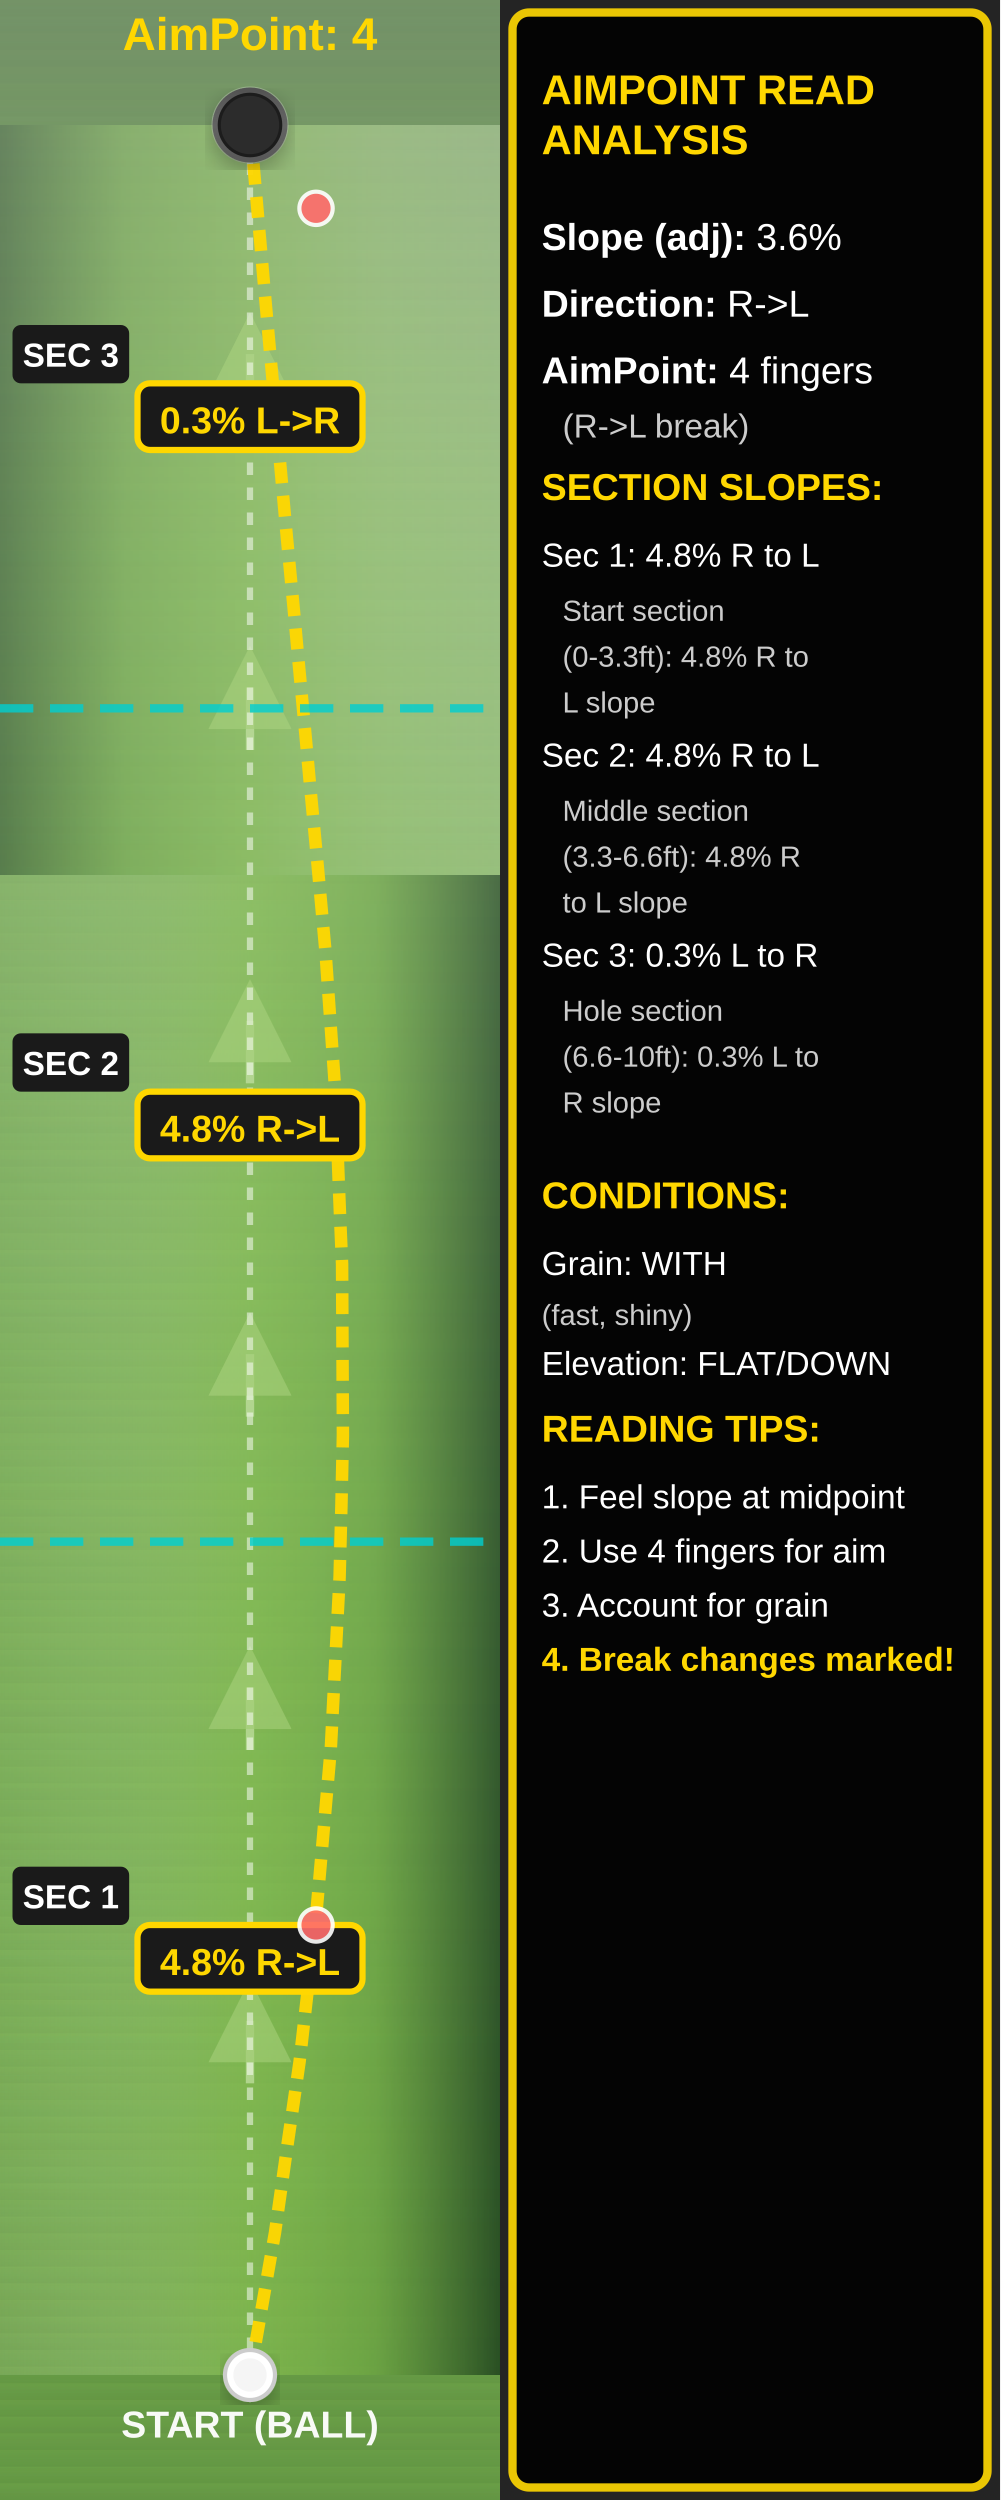
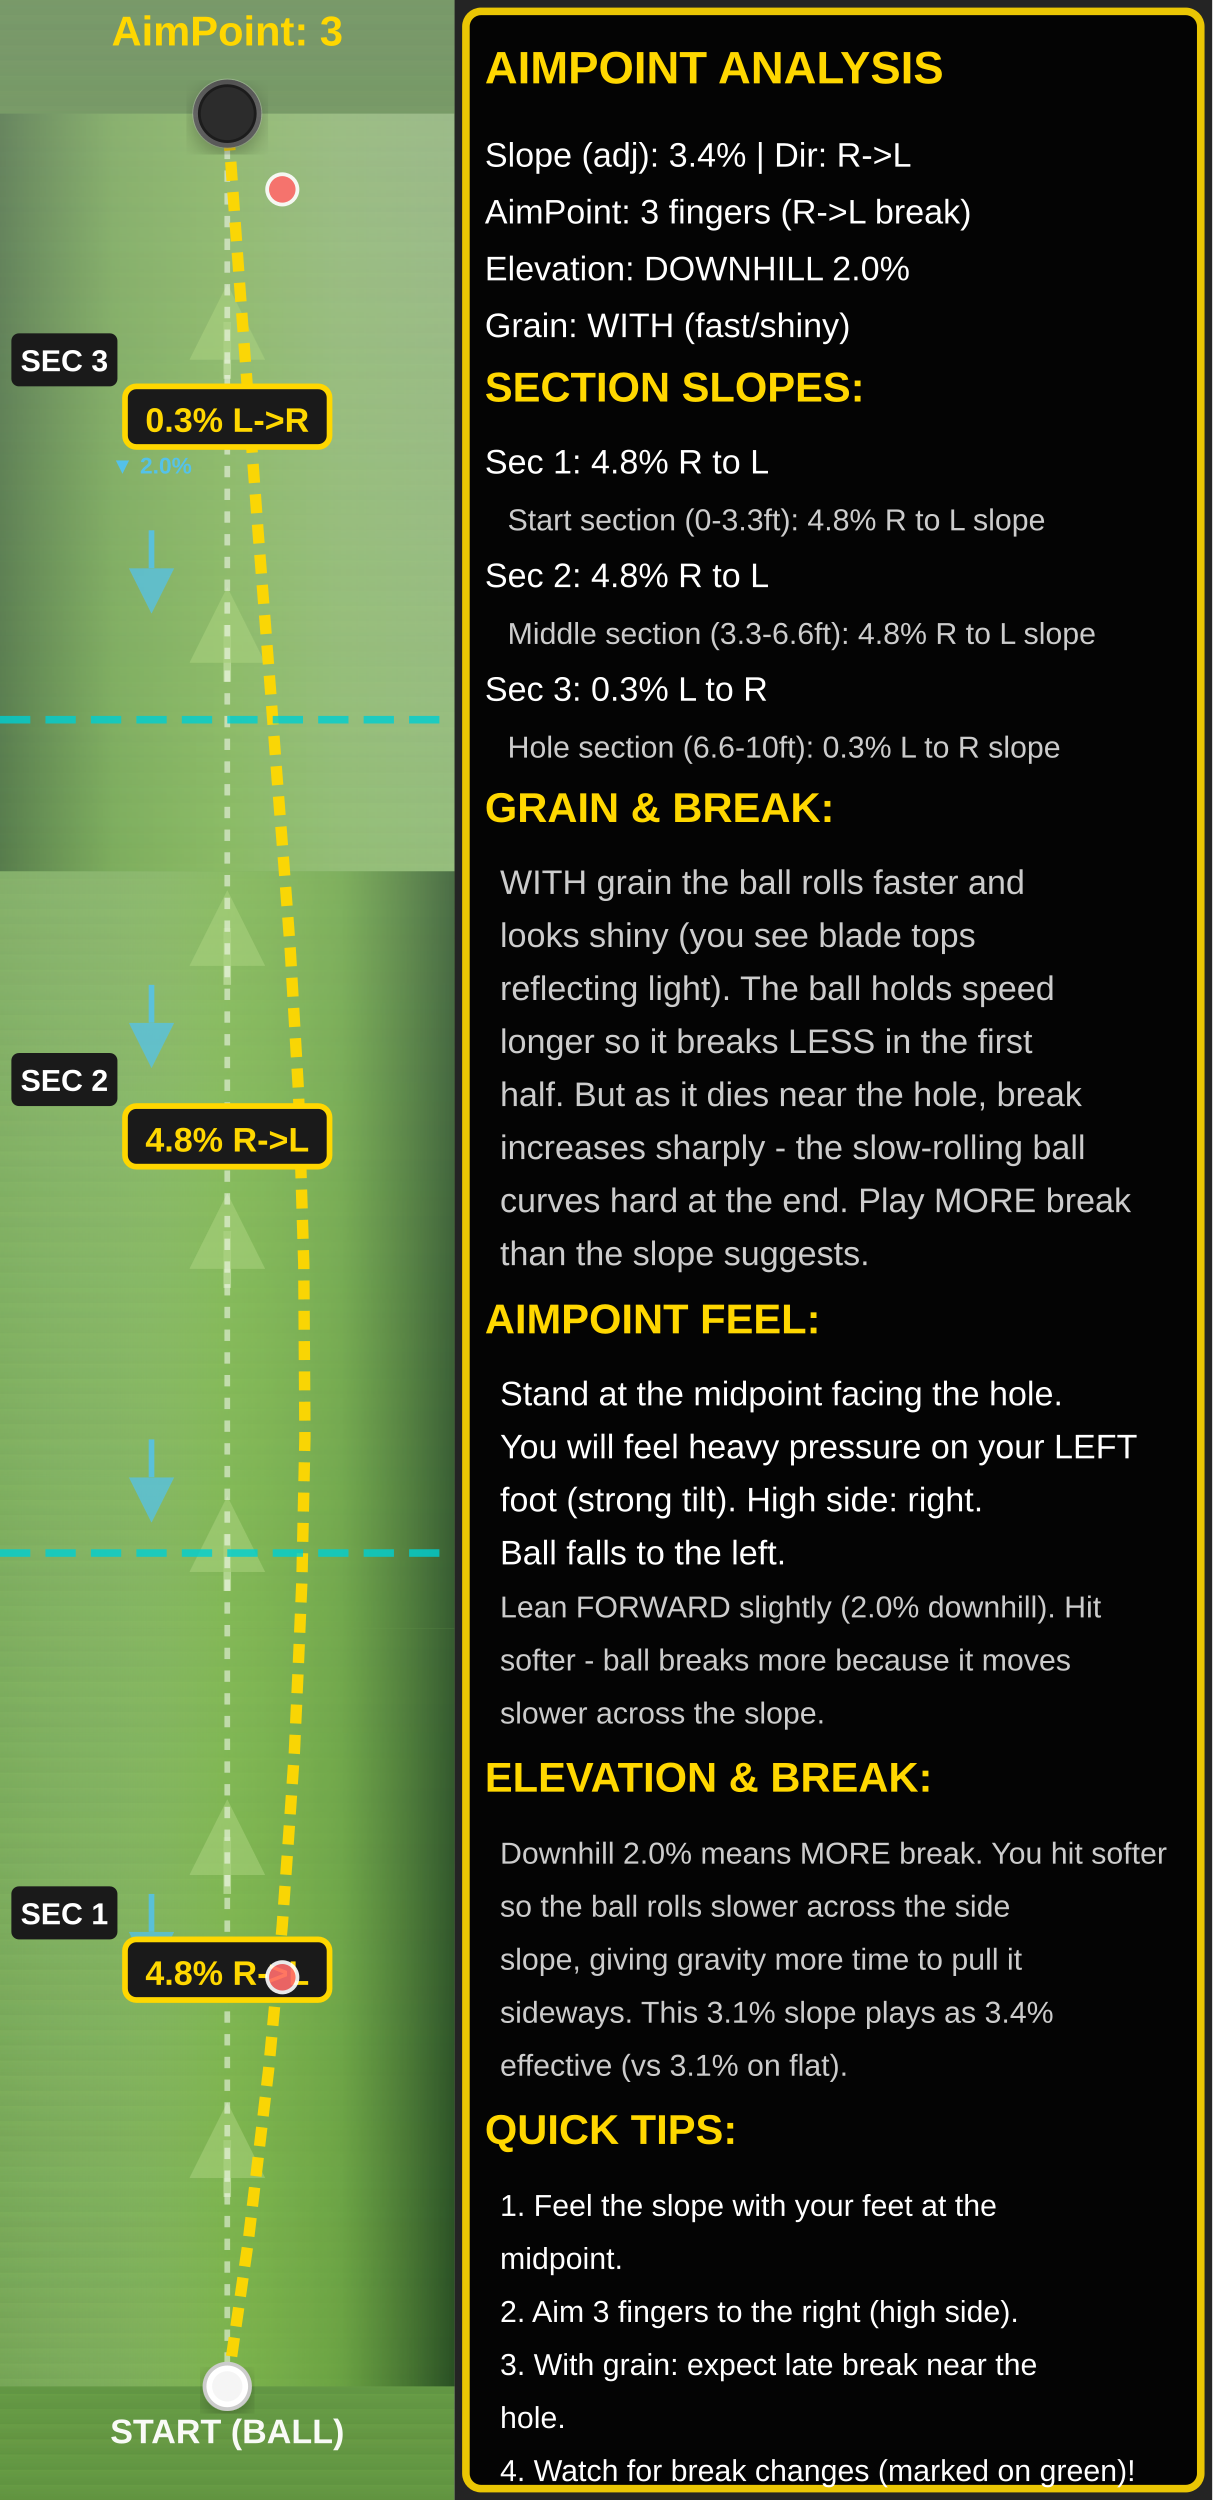
- <svg xmlns="http://www.w3.org/2000/svg" width="240" height="600">
+ <svg xmlns="http://www.w3.org/2000/svg" width="320" height="660">
  <defs>
    <linearGradient id="baseGreen" x1="0%" y1="0%" x2="0%" y2="100%">
      <stop offset="0%" style="stop-color:#689F38;stop-opacity:1" />
      <stop offset="50%" style="stop-color:#558B2F;stop-opacity:1" />
      <stop offset="100%" style="stop-color:#4A7C27;stop-opacity:1" />
    </linearGradient>
    <linearGradient id="grainGradient" x1="0%" y1="0%" x2="0%" y2="100%">
      <stop offset="0%" style="stop-color:#E8F5E9;stop-opacity:0.6" />
      <stop offset="30%" style="stop-color:#C8E6C9;stop-opacity:0.5" />
      <stop offset="60%" style="stop-color:#A5D6A7;stop-opacity:0.35" />
      <stop offset="100%" style="stop-color:#81C784;stop-opacity:0.2" />
    </linearGradient>
    <linearGradient id="elevationGradient" x1="0%" y1="0%" x2="0%" y2="100%">
-       <stop offset="0%" style="stop-color:#1B3D14;stop-opacity:1.0" />
-       <stop offset="20%" style="stop-color:#4A7C27;stop-opacity:0.85" />
-       <stop offset="50%" style="stop-color:#689F38;stop-opacity:0.6" />
-       <stop offset="80%" style="stop-color:#8BC34A;stop-opacity:0.4" />
-       <stop offset="100%" style="stop-color:#AED581;stop-opacity:0.3" />
+       <stop offset="0%" style="stop-color:#1B3D14;stop-opacity:0.83" />
+       <stop offset="50%" style="stop-color:#689F38;stop-opacity:0.54" />
+       <stop offset="100%" style="stop-color:#AED581;stop-opacity:0.25" />
    </linearGradient>
    <linearGradient id="breakGradientSec1" x1="0%" y1="0%" x2="100%" y2="0%">
      <stop offset="0%" style="stop-color:#C5E1A5;stop-opacity:0.2" />
      <stop offset="25%" style="stop-color:#AED581;stop-opacity:0.36" />
      <stop offset="50%" style="stop-color:#8BC34A;stop-opacity:0.6" />
      <stop offset="75%" style="stop-color:#689F38;stop-opacity:0.8" />
      <stop offset="100%" style="stop-color:#1B3D14;stop-opacity:1.0" />
    </linearGradient>
    <linearGradient id="breakGradientSec2" x1="0%" y1="0%" x2="100%" y2="0%">
      <stop offset="0%" style="stop-color:#C5E1A5;stop-opacity:0.2" />
      <stop offset="25%" style="stop-color:#AED581;stop-opacity:0.36" />
      <stop offset="50%" style="stop-color:#8BC34A;stop-opacity:0.6" />
      <stop offset="75%" style="stop-color:#689F38;stop-opacity:0.8" />
      <stop offset="100%" style="stop-color:#1B3D14;stop-opacity:1.0" />
    </linearGradient>
    <linearGradient id="breakGradientSec3" x1="0%" y1="0%" x2="100%" y2="0%">
      <stop offset="0%" style="stop-color:#1B3D14;stop-opacity:0.72" />
      <stop offset="25%" style="stop-color:#689F38;stop-opacity:0.642" />
      <stop offset="50%" style="stop-color:#8BC34A;stop-opacity:0.565" />
      <stop offset="75%" style="stop-color:#AED581;stop-opacity:0.488" />
      <stop offset="100%" style="stop-color:#C5E1A5;stop-opacity:0.41" />
    </linearGradient>
    <linearGradient id="holeGrainGradient" x1="50%" y1="0%" x2="50%" y2="100%">
      <stop offset="0%" style="stop-color:#FFFFFF;stop-opacity:0.3" />
      <stop offset="50%" style="stop-color:#CCCCCC;stop-opacity:0.5" />
      <stop offset="100%" style="stop-color:#999999;stop-opacity:0.6" />
    </linearGradient>
    <filter id="shadow">
      <feDropShadow dx="0" dy="2" stdDeviation="3" flood-opacity="0.3" />
    </filter>
    <marker id="arrowhead-grain" markerWidth="10" markerHeight="10" refX="5" refY="5" orient="auto">
      <polygon points="0,0 10,5 0,10" fill="#AED581" opacity="0.7" />
    </marker>
+     <marker id="arrowhead-elev-up" markerWidth="8" markerHeight="8" refX="4" refY="8" orient="0">
+       <polygon points="4,0 8,8 0,8" fill="#FFA726" opacity="0.85" />
+     </marker>
+     <marker id="arrowhead-elev-down" markerWidth="8" markerHeight="8" refX="4" refY="0" orient="0">
+       <polygon points="0,0 8,0 4,8" fill="#4FC3F7" opacity="0.85" />
+     </marker>
    <pattern id="grassTexture" x="0" y="0" width="4" height="4" patternUnits="userSpaceOnUse">
      <rect width="4" height="4" fill="url(#baseGreen)" opacity="0.95" />
      <line x1="0" y1="2" x2="4" y2="2" stroke="#5A9B3F" stroke-width="0.5" opacity="0.3" />
    </pattern>
  </defs>
-   <rect width="120" height="600" fill="url(#baseGreen)" />
-   <rect width="120" height="600" fill="url(#grassTexture)" opacity="0.3" />
-   <rect width="120" height="600" fill="url(#elevationGradient)" opacity="0.7" />
-   <rect x="0" y="390.0" width="120" height="180.0" fill="url(#breakGradientSec1)" opacity="1.0" />
-   <rect x="0" y="210.0" width="120" height="180.0" fill="url(#breakGradientSec2)" opacity="1.0" />
-   <rect x="0" y="30" width="120" height="180.0" fill="url(#breakGradientSec3)" opacity="1.0" />
-   <rect width="120" height="600" fill="url(#grainGradient)" opacity="0.6" />
+   <rect width="120" height="660" fill="url(#baseGreen)" />
+   <rect width="120" height="660" fill="url(#grassTexture)" opacity="0.3" />
+   <rect width="120" height="660" fill="url(#elevationGradient)" opacity="0.7" />
+   <rect x="0" y="430.0" width="120" height="200.0" fill="url(#breakGradientSec1)" opacity="1.0" />
+   <rect x="0" y="230.0" width="120" height="200.0" fill="url(#breakGradientSec2)" opacity="1.0" />
+   <rect x="0" y="30" width="120" height="200.0" fill="url(#breakGradientSec3)" opacity="1.0" />
+   <rect width="120" height="660" fill="url(#grainGradient)" opacity="0.6" />
  <line x1="60.0" y1="100" x2="60.0" y2="85" stroke="#C5E1A5" stroke-width="2" opacity="0.7" marker-end="url(#arrowhead-grain)" />
  <line x1="60.0" y1="180" x2="60.0" y2="165" stroke="#C5E1A5" stroke-width="2" opacity="0.7" marker-end="url(#arrowhead-grain)" />
  <line x1="60.0" y1="260" x2="60.0" y2="245" stroke="#C5E1A5" stroke-width="2" opacity="0.7" marker-end="url(#arrowhead-grain)" />
  <line x1="60.0" y1="340" x2="60.0" y2="325" stroke="#C5E1A5" stroke-width="2" opacity="0.7" marker-end="url(#arrowhead-grain)" />
  <line x1="60.0" y1="420" x2="60.0" y2="405" stroke="#C5E1A5" stroke-width="2" opacity="0.7" marker-end="url(#arrowhead-grain)" />
  <line x1="60.0" y1="500" x2="60.0" y2="485" stroke="#C5E1A5" stroke-width="2" opacity="0.7" marker-end="url(#arrowhead-grain)" />
-   <line x1="60.0" y1="570" x2="60.0" y2="30.0" stroke="#FFFFFF" stroke-width="1.5" stroke-dasharray="3,3" opacity="0.5" />
-   <path d="M 60.0 570.0 C 62.0 558.7, 64.0 547.1, 66.0 535.8 C 67.9 522.3, 69.9 508.3, 71.9 494.8 C 73.2 483.5, 74.5 471.9, 75.8 460.6 C 77.0 447.1, 78.2 433.2, 79.4 419.6 C 80.1 406.1, 80.8 392.1, 81.5 378.6 C 81.8 367.3, 82.1 355.7, 82.3 344.4 C 82.2 330.9, 82.2 317.0, 82.1 303.4 C 81.5 289.9, 81.0 275.9, 80.5 262.4 C 79.7 251.1, 78.9 239.5, 78.1 228.2 C 76.9 214.7, 75.6 200.7, 74.3 187.2 C 73.1 173.7, 71.7 159.7, 70.5 146.2 C 69.4 134.9, 68.3 123.3, 67.3 112.0 C 66.1 98.5, 64.8 84.5, 63.6 71.0 C 62.4 57.5, 61.2 43.5, 60.0 30.0" stroke="#FFD700" stroke-width="3" fill="none" stroke-dasharray="5,3" opacity="0.95" />
-   <line x1="0" y1="370.0" x2="120" y2="370.0" stroke="#00CED1" stroke-width="2" opacity="0.8" stroke-dasharray="8,4" />
-   <line x1="0" y1="170.0" x2="120" y2="170.0" stroke="#00CED1" stroke-width="2" opacity="0.8" stroke-dasharray="8,4" />
-   <rect x="3" y="448.0" width="28" height="14" fill="#1A1A1A" rx="2" />
-   <text x="17" y="458.0" font-family="Arial, sans-serif" font-size="8" fill="#FFFFFF" text-anchor="middle" font-weight="bold">SEC 1</text>
-   <rect x="33.0" y="462.0" width="54" height="16" fill="#1A1A1A" rx="3" stroke="#FFD700" stroke-width="1.5" />
-   <text x="60.0" y="474.0" font-family="Arial, sans-serif" font-size="9" fill="#FFD700" text-anchor="middle" font-weight="bold">4.8% R-&gt;L</text>
-   <rect x="3" y="248.0" width="28" height="14" fill="#1A1A1A" rx="2" />
-   <text x="17" y="258.0" font-family="Arial, sans-serif" font-size="8" fill="#FFFFFF" text-anchor="middle" font-weight="bold">SEC 2</text>
-   <rect x="33.0" y="262.0" width="54" height="16" fill="#1A1A1A" rx="3" stroke="#FFD700" stroke-width="1.5" />
-   <text x="60.0" y="274.0" font-family="Arial, sans-serif" font-size="9" fill="#FFD700" text-anchor="middle" font-weight="bold">4.8% R-&gt;L</text>
-   <rect x="3" y="78.0" width="28" height="14" fill="#1A1A1A" rx="2" />
-   <text x="17" y="88.0" font-family="Arial, sans-serif" font-size="8" fill="#FFFFFF" text-anchor="middle" font-weight="bold">SEC 3</text>
-   <rect x="33.0" y="92.0" width="54" height="16" fill="#1A1A1A" rx="3" stroke="#FFD700" stroke-width="1.5" />
-   <text x="60.0" y="104.0" font-family="Arial, sans-serif" font-size="9" fill="#FFD700" text-anchor="middle" font-weight="bold">0.3% L-&gt;R</text>
-   <circle cx="75.847" cy="462" r="4" fill="#FF6B6B" opacity="0.9" stroke="#FFFFFF" stroke-width="1" />
-   <circle cx="75.847" cy="50" r="4" fill="#FF6B6B" opacity="0.9" stroke="#FFFFFF" stroke-width="1" />
-   <text x="60.0" y="12" font-family="Arial, sans-serif" font-size="11" fill="#FFD700" text-anchor="middle" font-weight="bold">AimPoint: 4</text>
+   <line x1="60.0" y1="580" x2="60.0" y2="565" stroke="#C5E1A5" stroke-width="2" opacity="0.7" marker-end="url(#arrowhead-grain)" />
+   <line x1="40.0" y1="140" x2="40.0" y2="150" stroke="#4FC3F7" stroke-width="1.5" opacity="0.80" marker-end="url(#arrowhead-elev-down)" />
+   <line x1="40.0" y1="260" x2="40.0" y2="270" stroke="#4FC3F7" stroke-width="1.5" opacity="0.80" marker-end="url(#arrowhead-elev-down)" />
+   <line x1="40.0" y1="380" x2="40.0" y2="390" stroke="#4FC3F7" stroke-width="1.5" opacity="0.80" marker-end="url(#arrowhead-elev-down)" />
+   <line x1="40.0" y1="500" x2="40.0" y2="510" stroke="#4FC3F7" stroke-width="1.5" opacity="0.80" marker-end="url(#arrowhead-elev-down)" />
+   <text x="40.0" y="125" font-family="Arial, sans-serif" font-size="6" fill="#4FC3F7" text-anchor="middle" font-weight="bold" opacity="0.9">▼ 2.0%</text>
+   <line x1="60.0" y1="630" x2="60.0" y2="30.0" stroke="#FFFFFF" stroke-width="1.5" stroke-dasharray="3,3" opacity="0.5" />
+   <path d="M 60.0 630.0 C 61.8 617.5, 63.7 604.6, 65.5 592.0 C 67.3 577.0, 69.1 561.5, 70.9 546.5 C 72.1 533.9, 73.3 521.0, 74.5 508.5 C 75.6 493.4, 76.7 477.9, 77.7 462.9 C 78.4 447.9, 79.1 432.4, 79.7 417.3 C 80.0 404.8, 80.2 391.9, 80.5 379.4 C 80.4 364.3, 80.3 348.8, 80.2 333.8 C 79.7 318.8, 79.3 303.3, 78.8 288.2 C 78.1 275.7, 77.3 262.8, 76.6 250.3 C 75.5 235.2, 74.3 219.7, 73.1 204.7 C 72.0 189.6, 70.8 174.2, 69.6 159.1 C 68.6 146.6, 67.6 133.7, 66.7 121.1 C 65.6 106.1, 64.4 90.6, 63.3 75.6 C 62.2 60.5, 61.1 45.0, 60.0 30.0" stroke="#FFD700" stroke-width="3" fill="none" stroke-dasharray="5,3" opacity="0.95" />
+   <line x1="0" y1="410.0" x2="120" y2="410.0" stroke="#00CED1" stroke-width="2" opacity="0.8" stroke-dasharray="8,4" />
+   <line x1="0" y1="190.0" x2="120" y2="190.0" stroke="#00CED1" stroke-width="2" opacity="0.8" stroke-dasharray="8,4" />
+   <rect x="3" y="498.0" width="28" height="14" fill="#1A1A1A" rx="2" />
+   <text x="17" y="508.0" font-family="Arial, sans-serif" font-size="8" fill="#FFFFFF" text-anchor="middle" font-weight="bold">SEC 1</text>
+   <rect x="33.0" y="512.0" width="54" height="16" fill="#1A1A1A" rx="3" stroke="#FFD700" stroke-width="1.5" />
+   <text x="60.0" y="524.0" font-family="Arial, sans-serif" font-size="9" fill="#FFD700" text-anchor="middle" font-weight="bold">4.8% R-&gt;L</text>
+   <rect x="3" y="278.0" width="28" height="14" fill="#1A1A1A" rx="2" />
+   <text x="17" y="288.0" font-family="Arial, sans-serif" font-size="8" fill="#FFFFFF" text-anchor="middle" font-weight="bold">SEC 2</text>
+   <rect x="33.0" y="292.0" width="54" height="16" fill="#1A1A1A" rx="3" stroke="#FFD700" stroke-width="1.5" />
+   <text x="60.0" y="304.0" font-family="Arial, sans-serif" font-size="9" fill="#FFD700" text-anchor="middle" font-weight="bold">4.8% R-&gt;L</text>
+   <rect x="3" y="88.0" width="28" height="14" fill="#1A1A1A" rx="2" />
+   <text x="17" y="98.0" font-family="Arial, sans-serif" font-size="8" fill="#FFFFFF" text-anchor="middle" font-weight="bold">SEC 3</text>
+   <rect x="33.0" y="102.0" width="54" height="16" fill="#1A1A1A" rx="3" stroke="#FFD700" stroke-width="1.5" />
+   <text x="60.0" y="114.0" font-family="Arial, sans-serif" font-size="9" fill="#FFD700" text-anchor="middle" font-weight="bold">0.3% L-&gt;R</text>
+   <circle cx="74.526" cy="522" r="4" fill="#FF6B6B" opacity="0.9" stroke="#FFFFFF" stroke-width="1" />
+   <circle cx="74.526" cy="50" r="4" fill="#FF6B6B" opacity="0.9" stroke="#FFFFFF" stroke-width="1" />
+   <text x="60.0" y="12" font-family="Arial, sans-serif" font-size="11" fill="#FFD700" text-anchor="middle" font-weight="bold">AimPoint: 3</text>
  <circle cx="60.0" cy="30.0" r="9" fill="#1A1A1A" filter="url(#shadow)" />
  <circle cx="60.0" cy="30.0" r="7" fill="#2C2C2C" />
  <circle cx="60.0" cy="30.0" r="8.5" fill="none" stroke="url(#holeGrainGradient)" stroke-width="1.5" opacity="0.8" />
-   <circle cx="60.0" cy="570" r="6" fill="#FFFFFF" stroke="#CCCCCC" stroke-width="1" filter="url(#shadow)" />
-   <circle cx="60.0" cy="570" r="4" fill="#F5F5F5" />
-   <text x="60.0" y="585" font-family="Arial, sans-serif" font-size="9" fill="#FFFFFF" text-anchor="middle" font-weight="bold" opacity="0.95">START (BALL)</text>
-   <rect x="120" y="0" width="120" height="600" fill="#1A1A1A" opacity="0.95" />
-   <rect x="123" y="3" width="114" height="594" fill="#000000" opacity="0.9" rx="4" stroke="#FFD700" stroke-width="2" />
-   <text x="130" y="25" font-family="Arial, sans-serif" font-size="10" fill="#FFD700" font-weight="bold">AIMPOINT READ</text>
-   <text x="130" y="37" font-family="Arial, sans-serif" font-size="10" fill="#FFD700" font-weight="bold">ANALYSIS</text>
-   <text x="130" y="60" font-family="Arial, sans-serif" font-size="9" fill="#FFFFFF">
-     <tspan font-weight="bold">Slope (adj):</tspan> 3.6%</text>
-   <text x="130" y="76" font-family="Arial, sans-serif" font-size="9" fill="#FFFFFF">
-     <tspan font-weight="bold">Direction:</tspan> R-&gt;L</text>
-   <text x="130" y="92" font-family="Arial, sans-serif" font-size="9" fill="#FFFFFF">
-     <tspan font-weight="bold">AimPoint:</tspan> 4 fingers</text>
-   <text x="135" y="105" font-family="Arial, sans-serif" font-size="8" fill="#CCCCCC">(R-&gt;L break)</text>
-   <text x="130" y="120" font-family="Arial, sans-serif" font-size="9" fill="#FFD700" font-weight="bold">SECTION SLOPES:</text>
-   <text x="130" y="136" font-family="Arial, sans-serif" font-size="8" fill="#FFFFFF">Sec 1: 4.8% R to L</text>
-   <text x="135" y="149" font-family="Arial, sans-serif" font-size="7" fill="#CCCCCC">Start section</text>
-   <text x="135" y="160" font-family="Arial, sans-serif" font-size="7" fill="#CCCCCC">(0-3.3ft): 4.8% R to</text>
-   <text x="135" y="171" font-family="Arial, sans-serif" font-size="7" fill="#CCCCCC">L slope</text>
-   <text x="130" y="184" font-family="Arial, sans-serif" font-size="8" fill="#FFFFFF">Sec 2: 4.8% R to L</text>
-   <text x="135" y="197" font-family="Arial, sans-serif" font-size="7" fill="#CCCCCC">Middle section</text>
-   <text x="135" y="208" font-family="Arial, sans-serif" font-size="7" fill="#CCCCCC">(3.3-6.6ft): 4.8% R</text>
-   <text x="135" y="219" font-family="Arial, sans-serif" font-size="7" fill="#CCCCCC">to L slope</text>
-   <text x="130" y="232" font-family="Arial, sans-serif" font-size="8" fill="#FFFFFF">Sec 3: 0.3% L to R</text>
-   <text x="135" y="245" font-family="Arial, sans-serif" font-size="7" fill="#CCCCCC">Hole section</text>
-   <text x="135" y="256" font-family="Arial, sans-serif" font-size="7" fill="#CCCCCC">(6.6-10ft): 0.3% L to</text>
-   <text x="135" y="267" font-family="Arial, sans-serif" font-size="7" fill="#CCCCCC">R slope</text>
-   <text x="130" y="290" font-family="Arial, sans-serif" font-size="9" fill="#FFD700" font-weight="bold">CONDITIONS:</text>
-   <text x="130" y="306" font-family="Arial, sans-serif" font-size="8" fill="#FFFFFF">Grain: WITH</text>
-   <text x="130" y="318" font-family="Arial, sans-serif" font-size="7" fill="#CCCCCC">(fast, shiny)</text>
-   <text x="130" y="330" font-family="Arial, sans-serif" font-size="8" fill="#FFFFFF">Elevation: FLAT/DOWN</text>
-   <text x="130" y="346" font-family="Arial, sans-serif" font-size="9" fill="#FFD700" font-weight="bold">READING TIPS:</text>
-   <text x="130" y="362" font-family="Arial, sans-serif" font-size="8" fill="#FFFFFF" font-weight="normal">1. Feel slope at midpoint</text>
-   <text x="130" y="375" font-family="Arial, sans-serif" font-size="8" fill="#FFFFFF" font-weight="normal">2. Use 4 fingers for aim</text>
-   <text x="130" y="388" font-family="Arial, sans-serif" font-size="8" fill="#FFFFFF" font-weight="normal">3. Account for grain</text>
-   <text x="130" y="401" font-family="Arial, sans-serif" font-size="8" fill="#FFD700" font-weight="bold">4. Break changes marked!</text>
+   <circle cx="60.0" cy="630" r="6" fill="#FFFFFF" stroke="#CCCCCC" stroke-width="1" filter="url(#shadow)" />
+   <circle cx="60.0" cy="630" r="4" fill="#F5F5F5" />
+   <text x="60.0" y="645" font-family="Arial, sans-serif" font-size="9" fill="#FFFFFF" text-anchor="middle" font-weight="bold" opacity="0.95">START (BALL)</text>
+   <rect x="120" y="0" width="200" height="660" fill="#1A1A1A" opacity="0.95" />
+   <rect x="123" y="3" width="194" height="654" fill="#000000" opacity="0.9" rx="4" stroke="#FFD700" stroke-width="2" />
+   <text x="128" y="22" font-family="Arial, sans-serif" font-size="12" fill="#FFD700" font-weight="bold">AIMPOINT ANALYSIS</text>
+   <text x="128" y="44" font-family="Arial, sans-serif" font-size="9" fill="#FFFFFF">Slope (adj): 3.4%  |  Dir: R-&gt;L</text>
+   <text x="128" y="59" font-family="Arial, sans-serif" font-size="9" fill="#FFFFFF">AimPoint: 3 fingers (R-&gt;L break)</text>
+   <text x="128" y="74" font-family="Arial, sans-serif" font-size="9" fill="#FFFFFF">Elevation: DOWNHILL 2.0%</text>
+   <text x="128" y="89" font-family="Arial, sans-serif" font-size="9" fill="#FFFFFF">Grain: WITH (fast/shiny)</text>
+   <text x="128" y="106" font-family="Arial, sans-serif" font-size="11" fill="#FFD700" font-weight="bold">SECTION SLOPES:</text>
+   <text x="128" y="125" font-family="Arial, sans-serif" font-size="9" fill="#FFFFFF">Sec 1: 4.8% R to L</text>
+   <text x="134" y="140" font-family="Arial, sans-serif" font-size="8" fill="#CCCCCC">Start section (0-3.3ft): 4.8% R to L slope</text>
+   <text x="128" y="155" font-family="Arial, sans-serif" font-size="9" fill="#FFFFFF">Sec 2: 4.8% R to L</text>
+   <text x="134" y="170" font-family="Arial, sans-serif" font-size="8" fill="#CCCCCC">Middle section (3.3-6.6ft): 4.8% R to L slope</text>
+   <text x="128" y="185" font-family="Arial, sans-serif" font-size="9" fill="#FFFFFF">Sec 3: 0.3% L to R</text>
+   <text x="134" y="200" font-family="Arial, sans-serif" font-size="8" fill="#CCCCCC">Hole section (6.6-10ft): 0.3% L to R slope</text>
+   <text x="128" y="217" font-family="Arial, sans-serif" font-size="11" fill="#FFD700" font-weight="bold">GRAIN &amp; BREAK:</text>
+   <text x="132" y="236" font-family="Arial, sans-serif" font-size="9" fill="#CCCCCC">WITH grain the ball rolls faster and</text>
+   <text x="132" y="250" font-family="Arial, sans-serif" font-size="9" fill="#CCCCCC">looks shiny (you see blade tops</text>
+   <text x="132" y="264" font-family="Arial, sans-serif" font-size="9" fill="#CCCCCC">reflecting light). The ball holds speed</text>
+   <text x="132" y="278" font-family="Arial, sans-serif" font-size="9" fill="#CCCCCC">longer so it breaks LESS in the first</text>
+   <text x="132" y="292" font-family="Arial, sans-serif" font-size="9" fill="#CCCCCC">half. But as it dies near the hole, break</text>
+   <text x="132" y="306" font-family="Arial, sans-serif" font-size="9" fill="#CCCCCC">increases sharply - the slow-rolling ball</text>
+   <text x="132" y="320" font-family="Arial, sans-serif" font-size="9" fill="#CCCCCC">curves hard at the end. Play MORE break</text>
+   <text x="132" y="334" font-family="Arial, sans-serif" font-size="9" fill="#CCCCCC">than the slope suggests.</text>
+   <text x="128" y="352" font-family="Arial, sans-serif" font-size="11" fill="#FFD700" font-weight="bold">AIMPOINT FEEL:</text>
+   <text x="132" y="371" font-family="Arial, sans-serif" font-size="9" fill="#FFFFFF">Stand at the midpoint facing the hole.</text>
+   <text x="132" y="385" font-family="Arial, sans-serif" font-size="9" fill="#FFFFFF">You will feel heavy pressure on your LEFT</text>
+   <text x="132" y="399" font-family="Arial, sans-serif" font-size="9" fill="#FFFFFF">foot (strong tilt). High side: right.</text>
+   <text x="132" y="413" font-family="Arial, sans-serif" font-size="9" fill="#FFFFFF">Ball falls to the left.</text>
+   <text x="132" y="427" font-family="Arial, sans-serif" font-size="8" fill="#CCCCCC">Lean FORWARD slightly (2.0% downhill). Hit</text>
+   <text x="132" y="441" font-family="Arial, sans-serif" font-size="8" fill="#CCCCCC">softer - ball breaks more because it moves</text>
+   <text x="132" y="455" font-family="Arial, sans-serif" font-size="8" fill="#CCCCCC">slower across the slope.</text>
+   <text x="128" y="473" font-family="Arial, sans-serif" font-size="11" fill="#FFD700" font-weight="bold">ELEVATION &amp; BREAK:</text>
+   <text x="132" y="492" font-family="Arial, sans-serif" font-size="8" fill="#CCCCCC">Downhill 2.0% means MORE break. You hit softer</text>
+   <text x="132" y="506" font-family="Arial, sans-serif" font-size="8" fill="#CCCCCC">so the ball rolls slower across the side</text>
+   <text x="132" y="520" font-family="Arial, sans-serif" font-size="8" fill="#CCCCCC">slope, giving gravity more time to pull it</text>
+   <text x="132" y="534" font-family="Arial, sans-serif" font-size="8" fill="#CCCCCC">sideways. This 3.1% slope plays as 3.4%</text>
+   <text x="132" y="548" font-family="Arial, sans-serif" font-size="8" fill="#CCCCCC">effective (vs 3.1% on flat).</text>
+   <text x="128" y="566" font-family="Arial, sans-serif" font-size="11" fill="#FFD700" font-weight="bold">QUICK TIPS:</text>
+   <text x="132" y="585" font-family="Arial, sans-serif" font-size="8" fill="#FFFFFF">1. Feel the slope with your feet at the</text>
+   <text x="132" y="599" font-family="Arial, sans-serif" font-size="8" fill="#FFFFFF">midpoint.</text>
+   <text x="132" y="613" font-family="Arial, sans-serif" font-size="8" fill="#FFFFFF">2. Aim 3 fingers to the right (high side).</text>
+   <text x="132" y="627" font-family="Arial, sans-serif" font-size="8" fill="#FFFFFF">3. With grain: expect late break near the</text>
+   <text x="132" y="641" font-family="Arial, sans-serif" font-size="8" fill="#FFFFFF">hole.</text>
+   <text x="132" y="655" font-family="Arial, sans-serif" font-size="8" fill="#FFFFFF">4. Watch for break changes (marked on green)!</text>
</svg>
